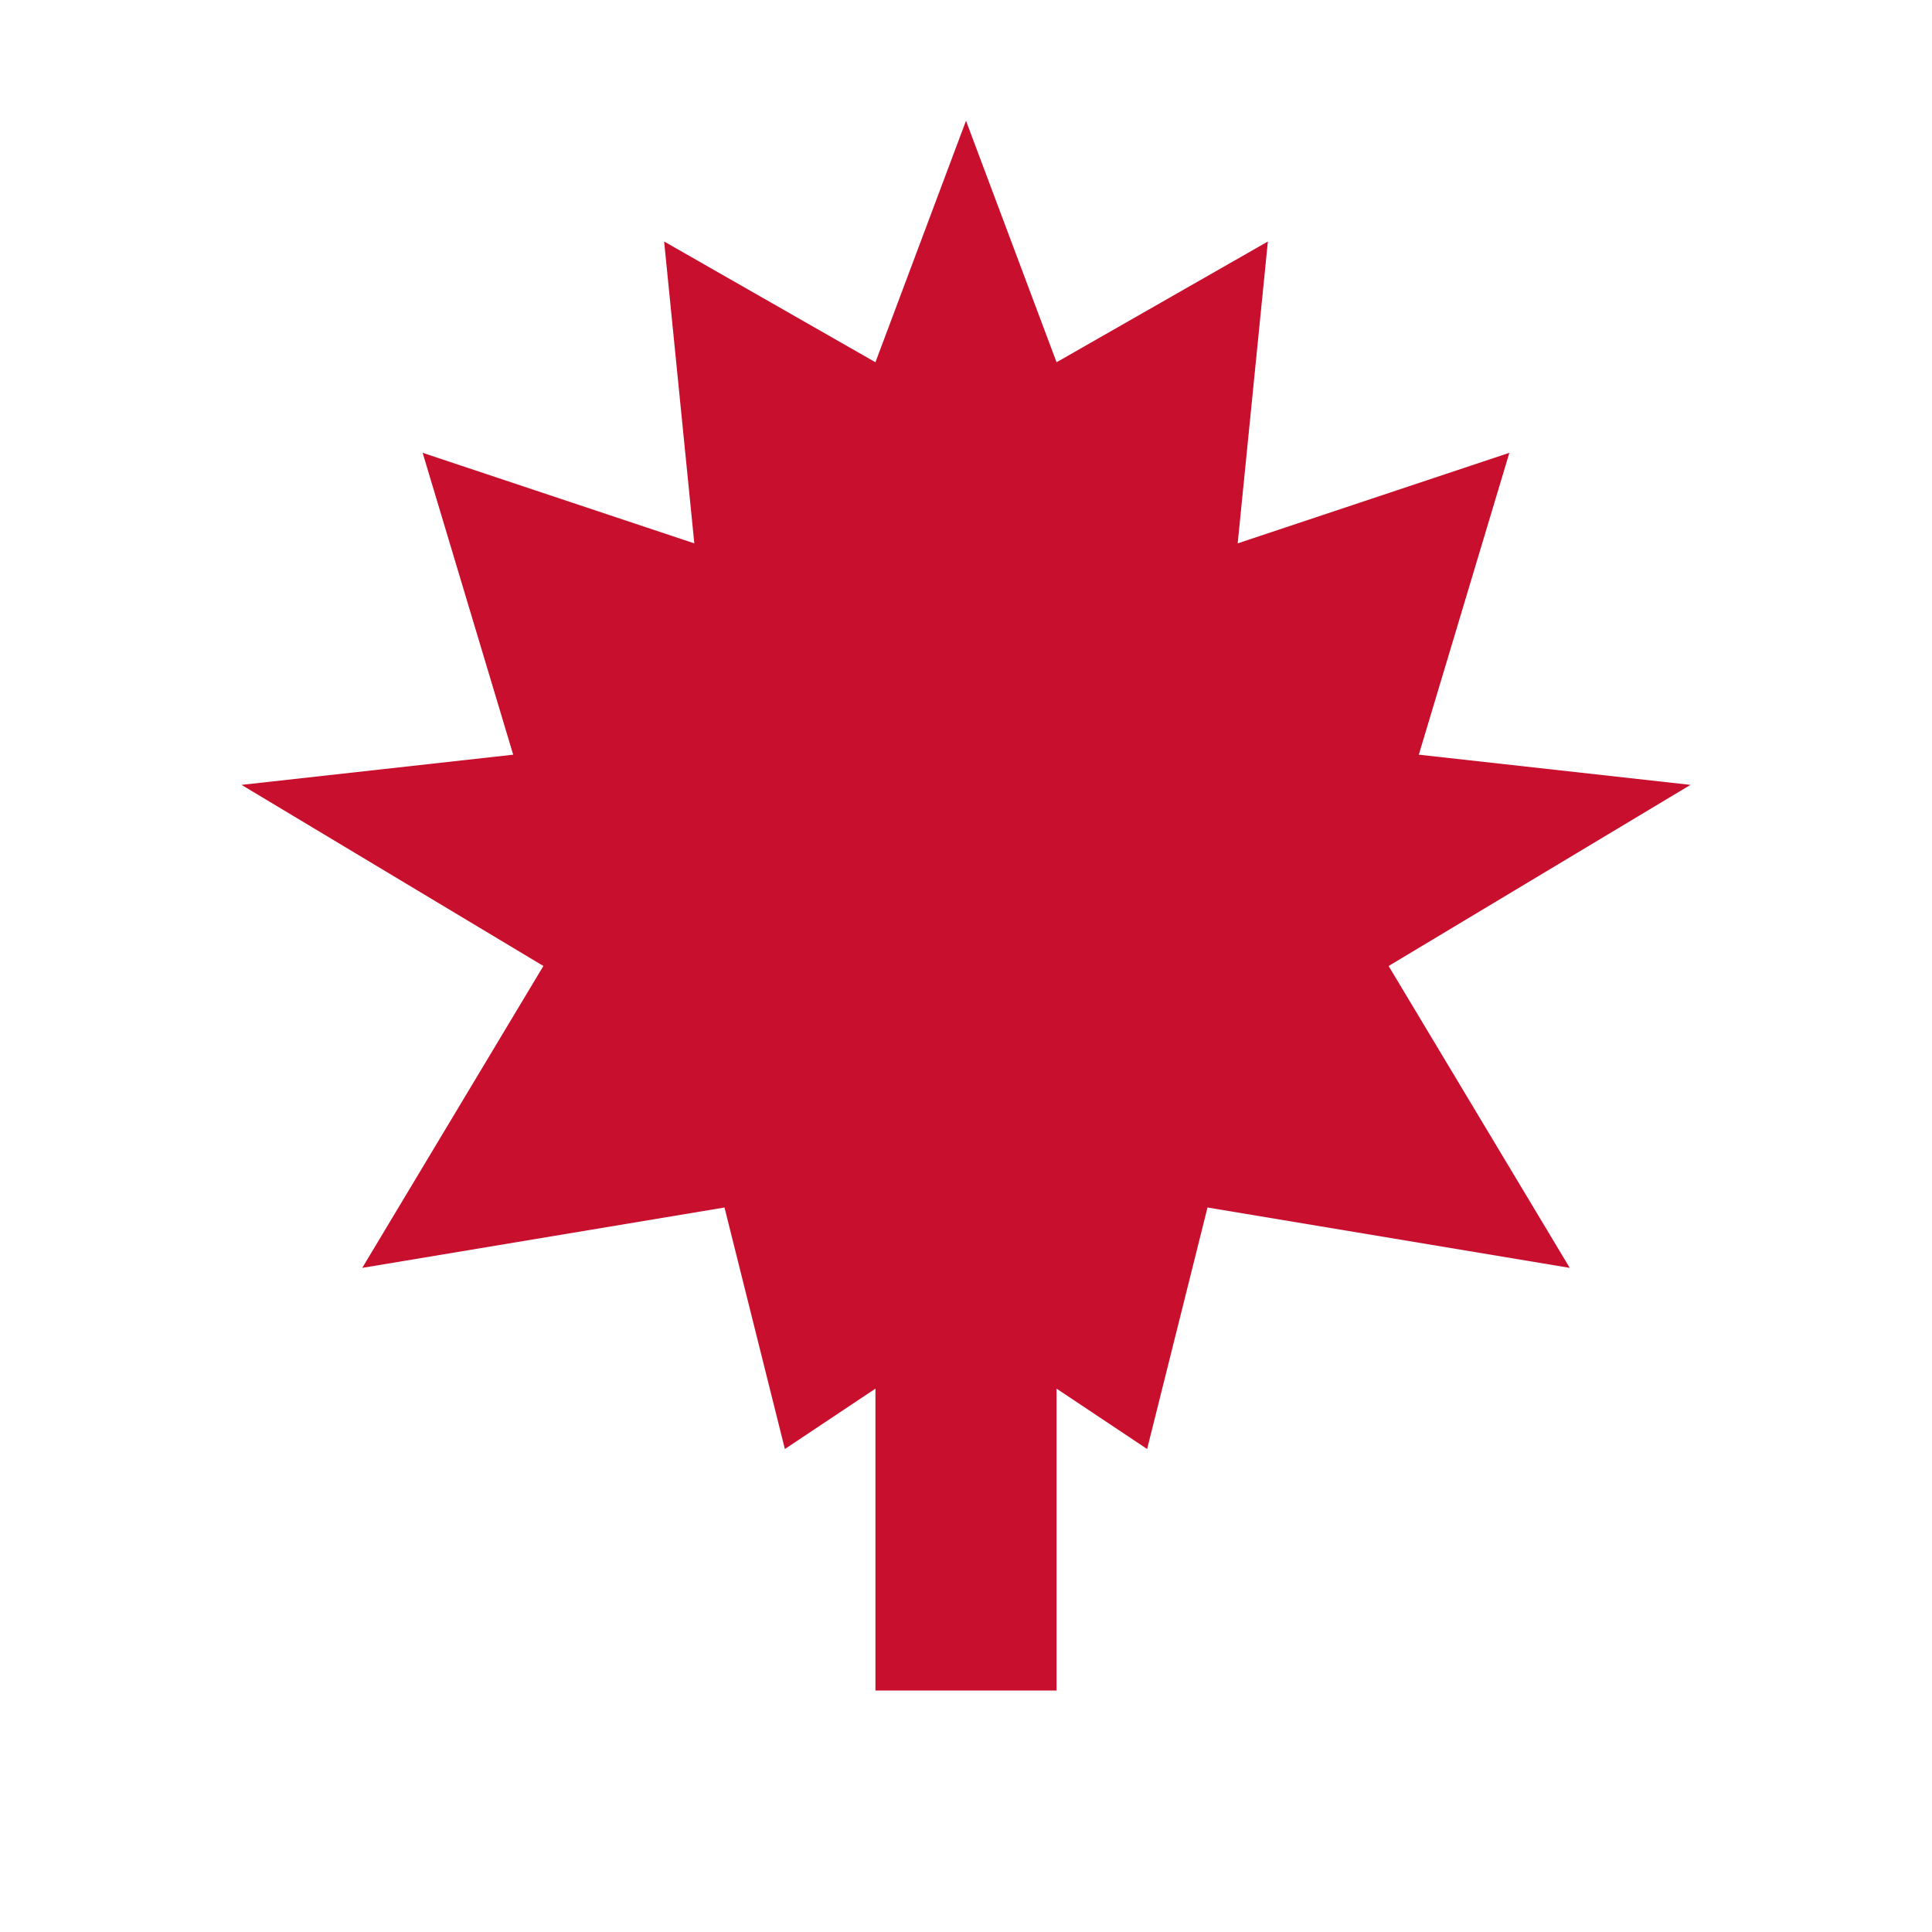
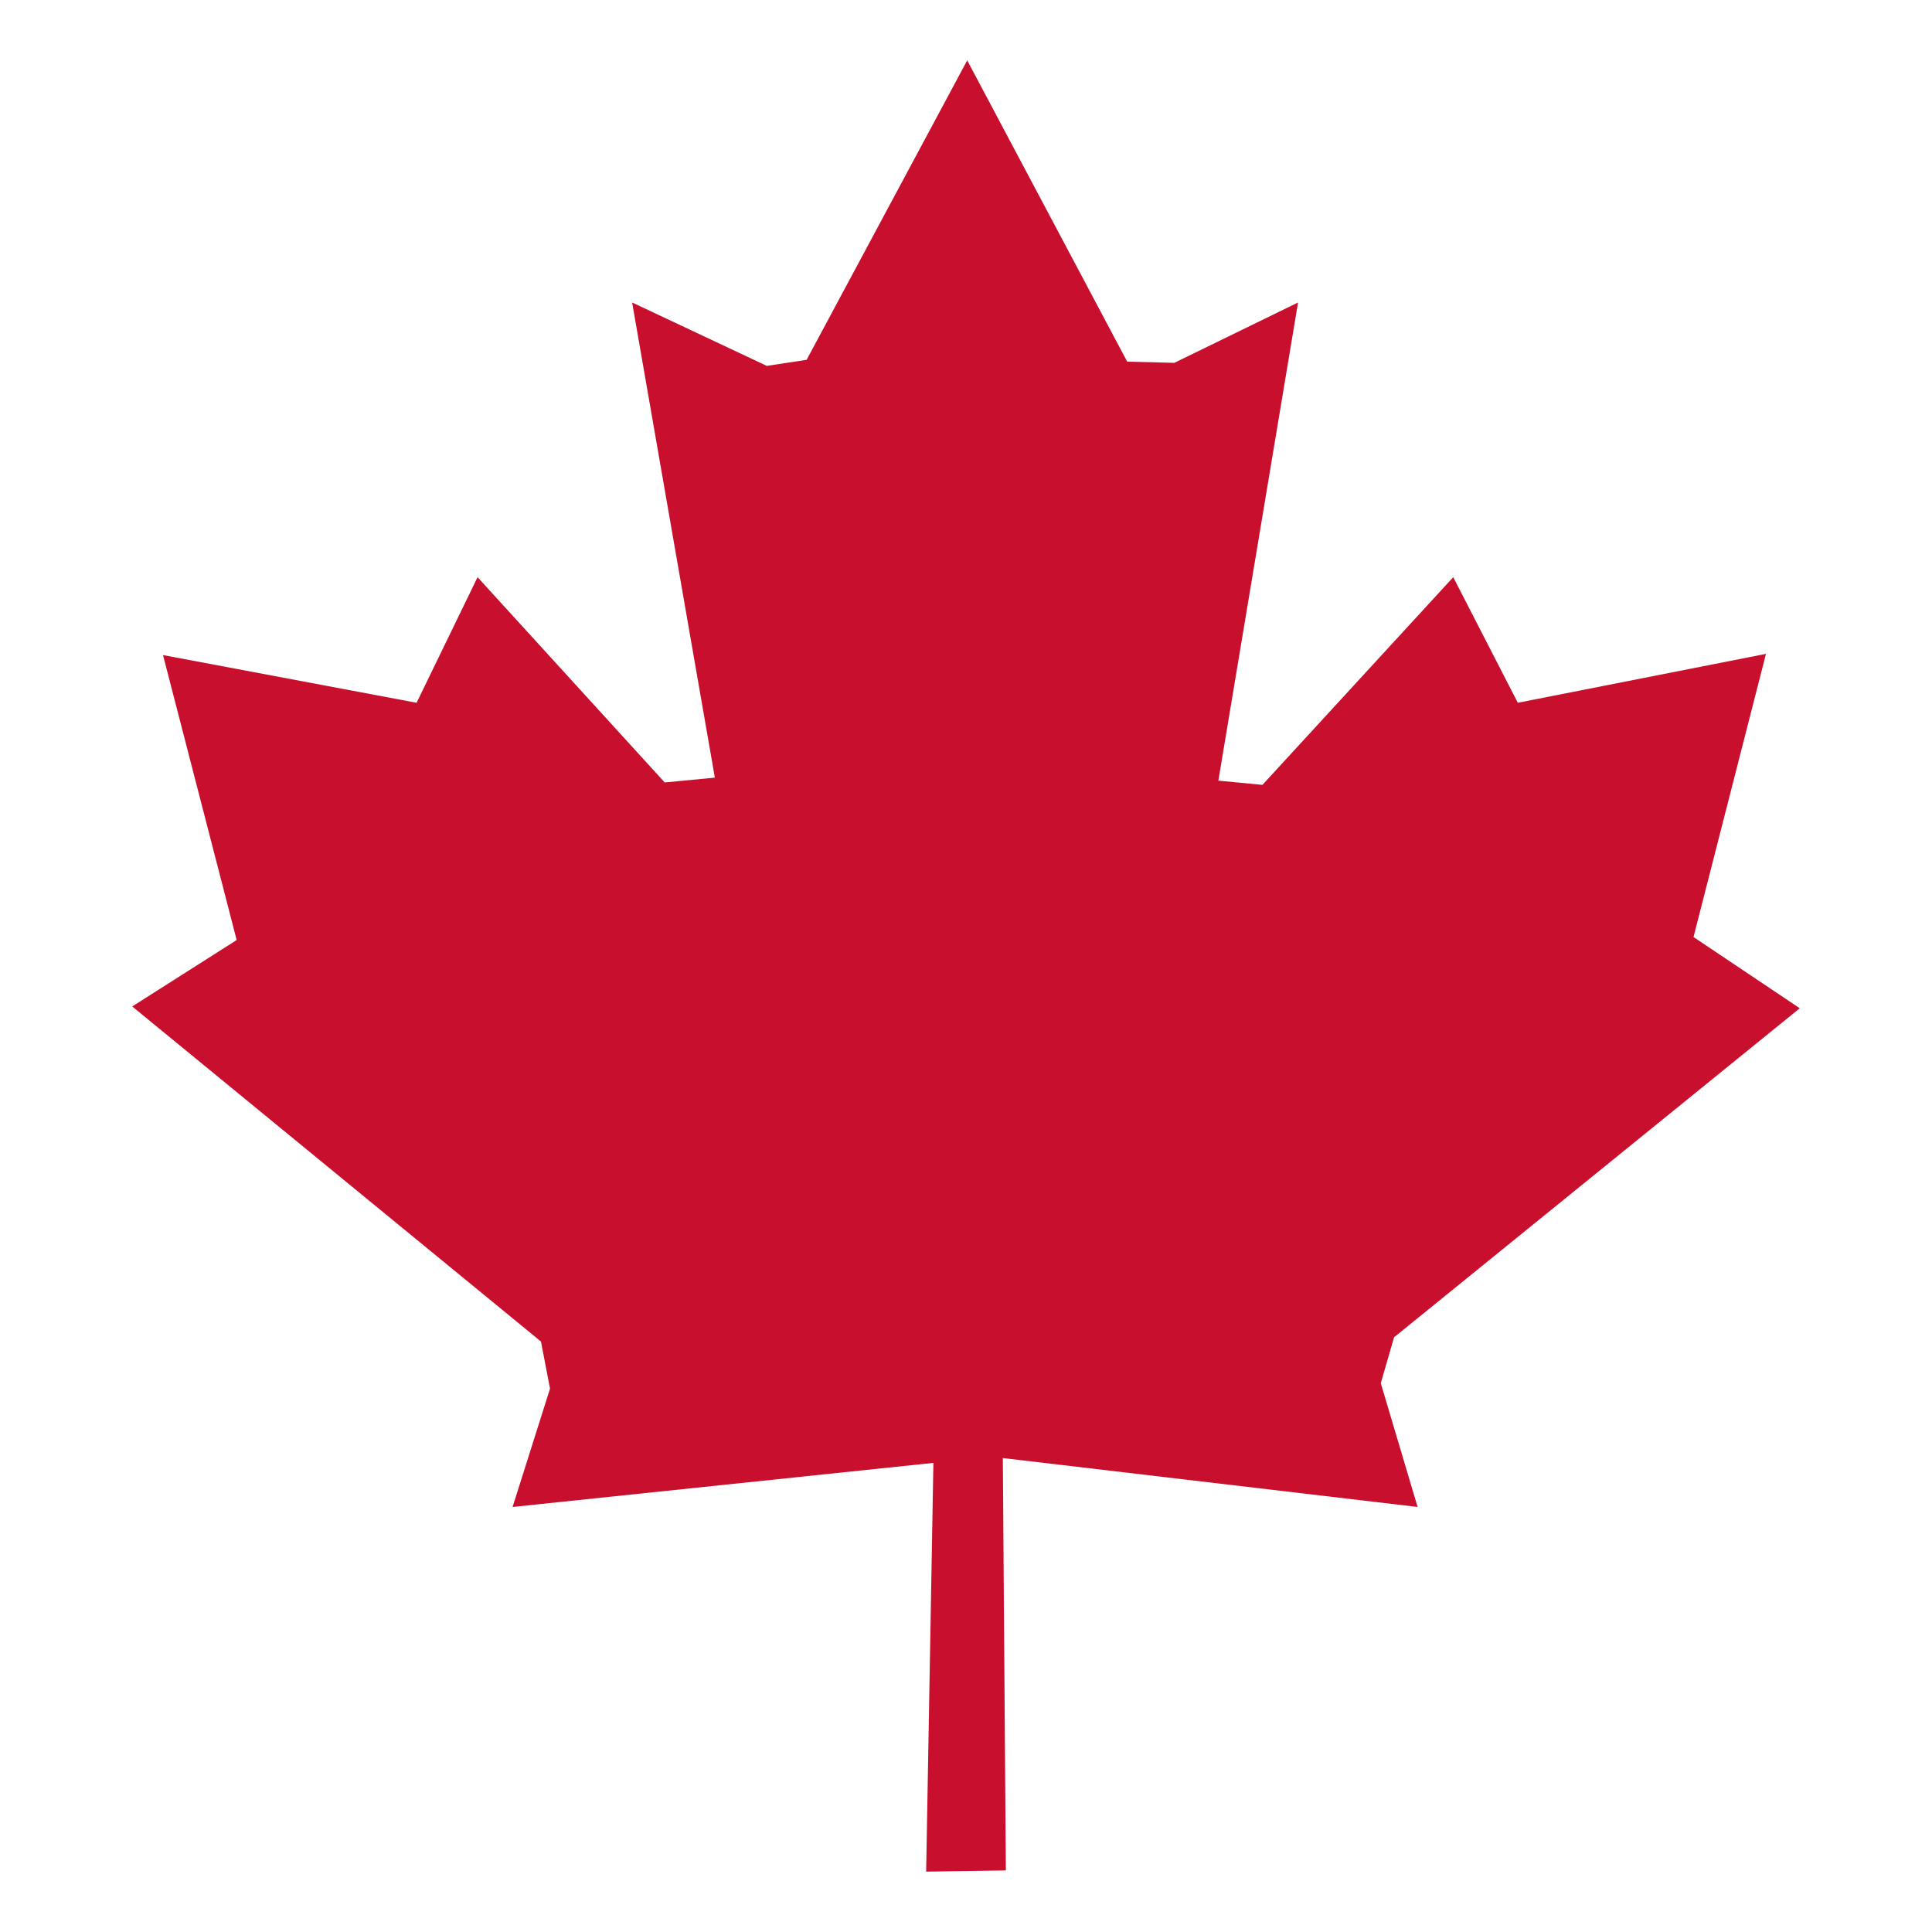
<svg xmlns="http://www.w3.org/2000/svg" viewBox="0 0 32 32" aria-label="IRCC Monitor maple leaf">
-   <path fill="#c8102e" d="M16 2L17.5 6 21 4 20.5 9 25 7.5 23.5 12.5 28 13 23 16 26 21 20 20 19 24 17.5 23 17.5 28 14.5 28 14.5 23 13 24 12 20 6 21 9 16 4 13 8.5 12.5 7 7.5 11.5 9 11 4 14.5 6Z" />
+   <path fill="#c8102e" d="M16.02 1L13.36 5.96 12.7 6.06 10.47 5.01 11.84 12.88 11.01 12.96 7.91 9.56 6.9 11.64 2.7 10.85 3.92 15.57 2.19 16.67 8.96 22.22 9.11 23 8.49 24.96 15.46 24.23 15.34 31 16.66 30.98 16.61 24.15 23.48 24.96 22.87 22.91 23.09 22.15 29.81 16.7 28.05 15.52 29.25 10.83 25.14 11.64 24.07 9.56 20.91 13 20.18 12.93 21.5 5.01 19.45 6.01 18.67 5.99Z" />
</svg>
